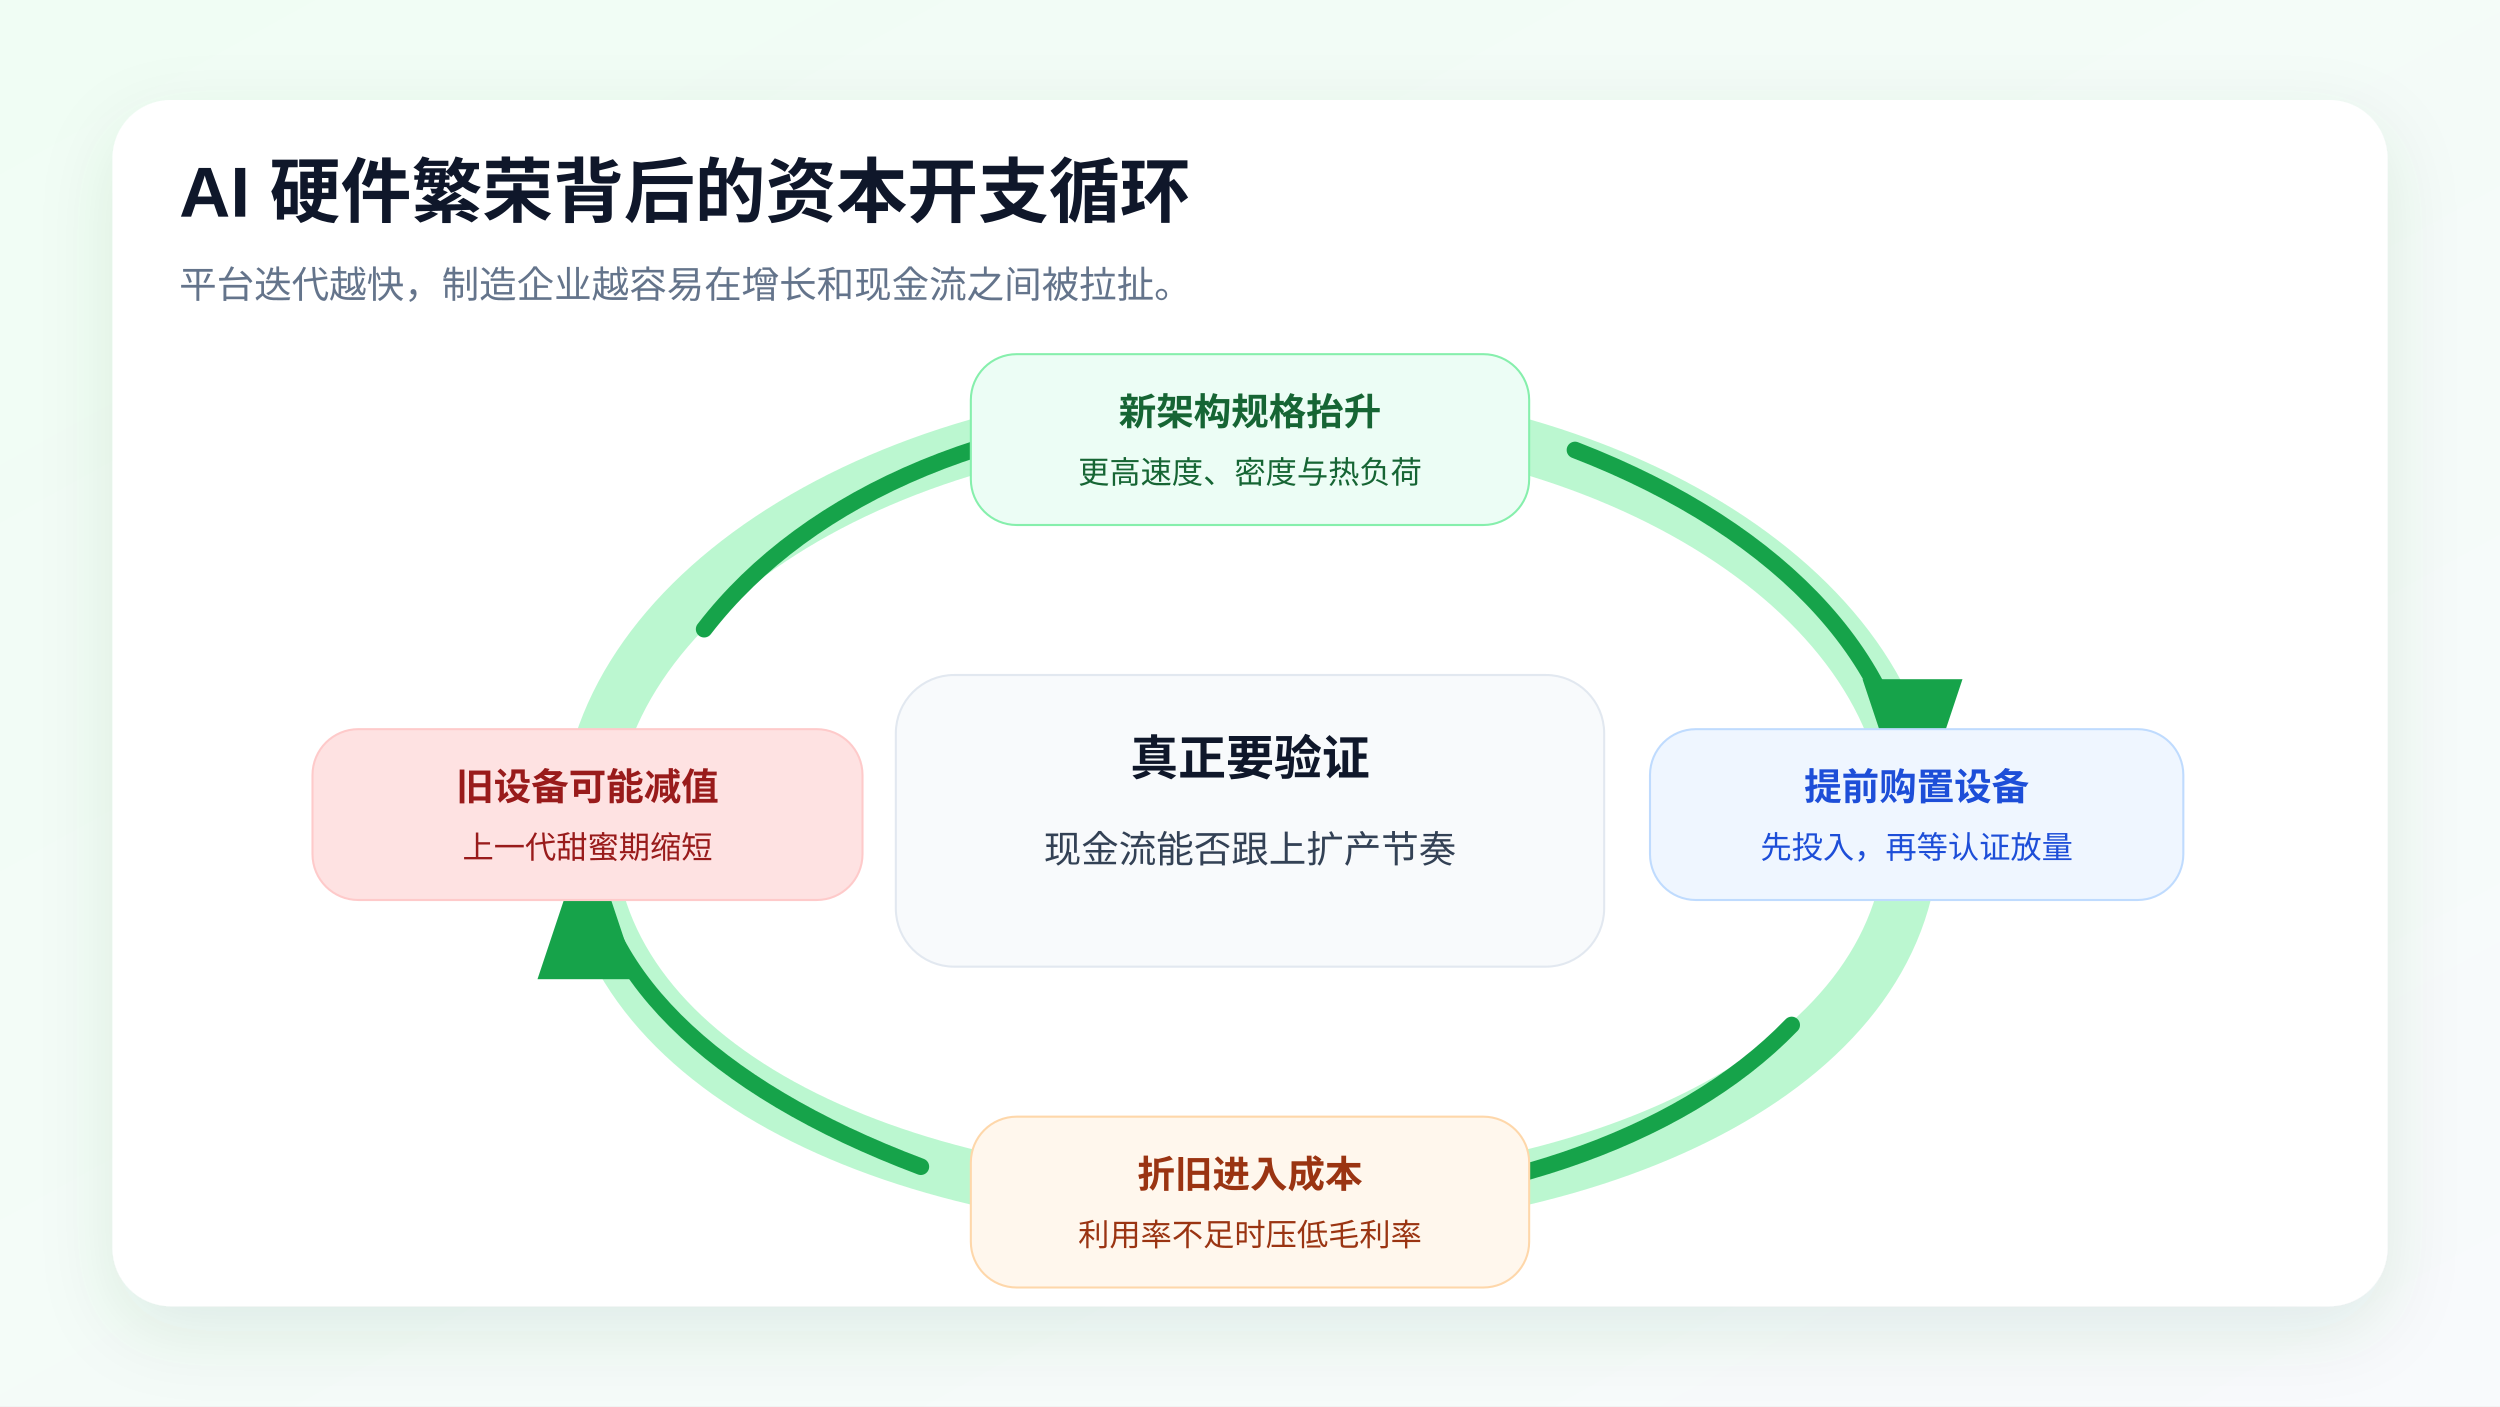
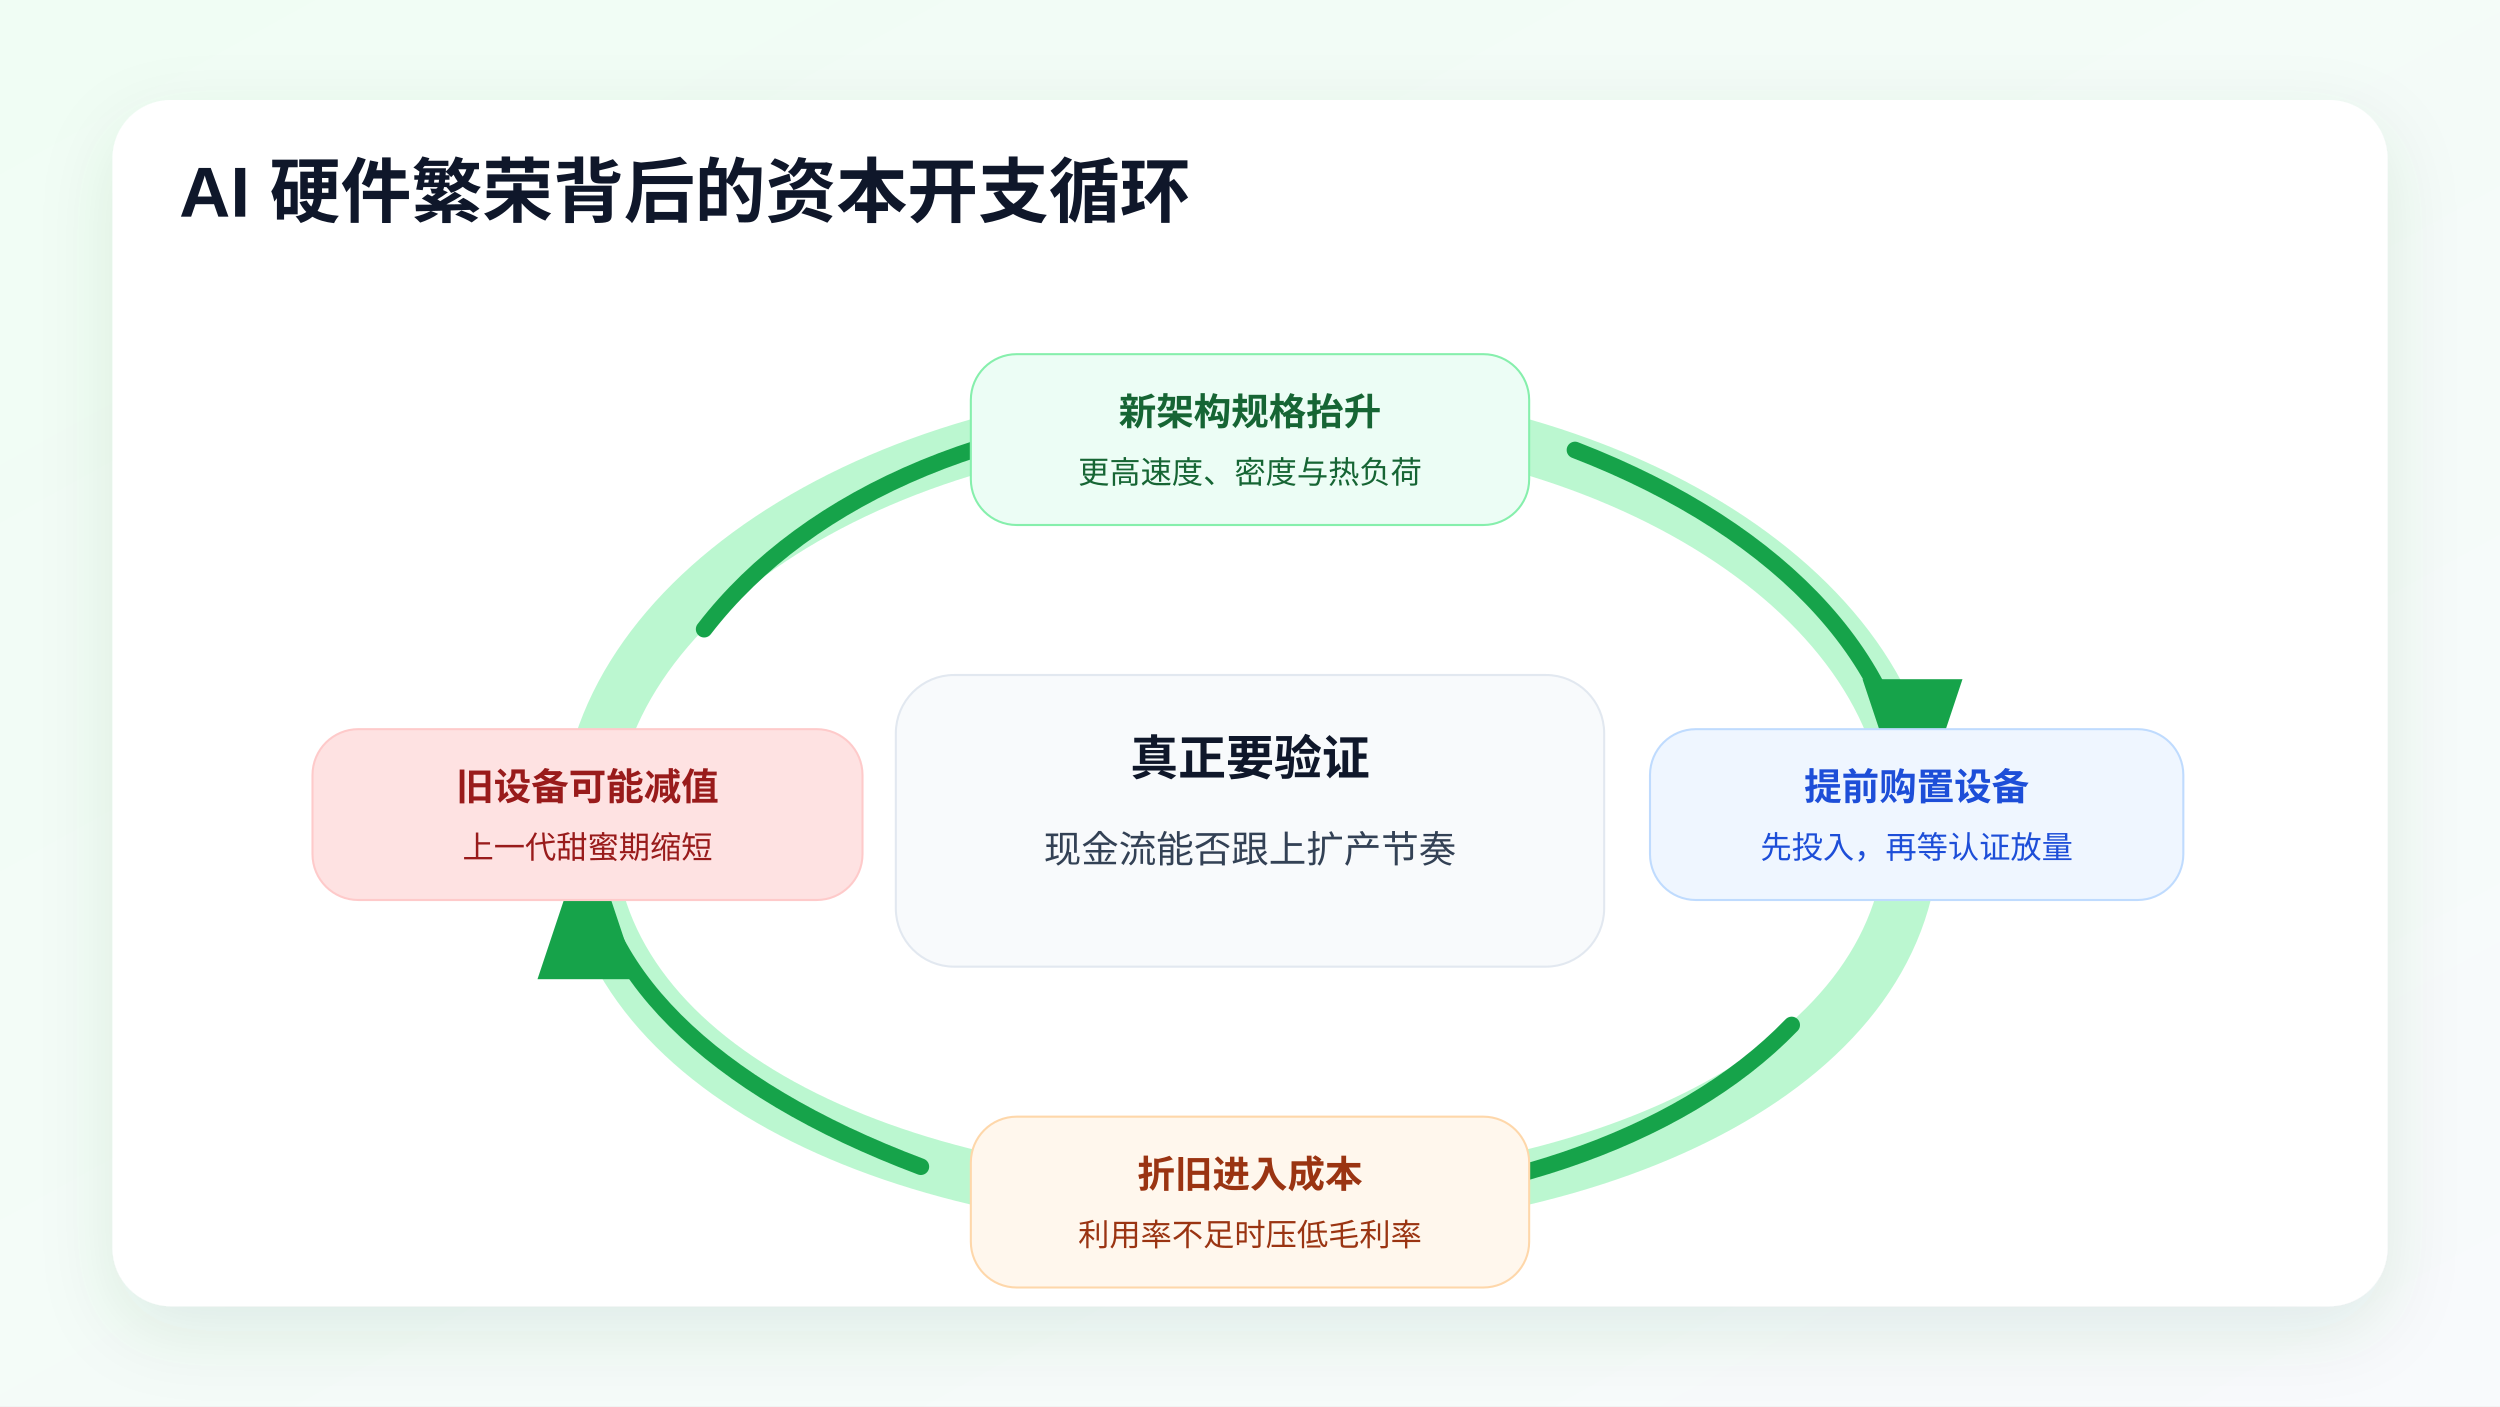
<svg xmlns="http://www.w3.org/2000/svg" width="1200" height="675" viewBox="0 0 1200 675" role="img" aria-labelledby="title desc">
  <defs>
    <linearGradient id="bg" x1="0" x2="1" y1="0" y2="1">
      <stop offset="0" stop-color="#f0fdf4" />
      <stop offset="1" stop-color="#f8fafc" />
    </linearGradient>
    <filter id="shadow" x="-20%" y="-20%" width="140%" height="140%">
      <feDropShadow dx="0" dy="12" stdDeviation="18" flood-color="#166534" flood-opacity="0.10" />
    </filter>
    <marker id="arrow" markerWidth="10" markerHeight="10" refX="9" refY="3" orient="auto" markerUnits="strokeWidth">
      <path d="M0,0 L0,6 L9,3 z" fill="#16a34a" />
    </marker>
  </defs>
  <rect width="1200" height="675" fill="url(#bg)" />
  <rect x="54" y="48" width="1092" height="579" rx="28" fill="#ffffff" filter="url(#shadow)" />
  <text x="86" y="104" font-family="PingFang SC, Microsoft YaHei, Arial, sans-serif" font-size="34" font-weight="700" fill="#0f172a">AI 硬件繁荣背后的资本开支循环</text>
-   <text x="86" y="143" font-family="PingFang SC, Microsoft YaHei, Arial, sans-serif" font-size="18" fill="#64748b">平台迭代越快，制造企业越容易在增长和现金流之间被拉扯。</text>
  <g font-family="PingFang SC, Microsoft YaHei, Arial, sans-serif">
    <path d="M600 196 C776 196 918 287 918 398 C918 509 776 580 600 580 C424 580 282 509 282 398 C282 287 424 196 600 196" fill="none" stroke="#bbf7d0" stroke-width="26" stroke-linecap="round" />
    <path d="M756 216 C857 255 918 321 918 398" fill="none" stroke="#16a34a" stroke-width="8" stroke-linecap="round" marker-end="url(#arrow)" />
    <path d="M860 492 C806 548 709 580 600 580" fill="none" stroke="#16a34a" stroke-width="8" stroke-linecap="round" marker-end="url(#arrow)" />
    <path d="M442 560 C341 522 282 465 282 398" fill="none" stroke="#16a34a" stroke-width="8" stroke-linecap="round" marker-end="url(#arrow)" />
    <path d="M338 302 C388 237 482 196 600 196" fill="none" stroke="#16a34a" stroke-width="8" stroke-linecap="round" marker-end="url(#arrow)" />
    <rect x="466" y="170" width="268" height="82" rx="22" fill="#ecfdf5" stroke="#86efac" />
    <text x="600" y="204" text-anchor="middle" font-size="18" font-weight="700" fill="#166534">新架构规格抬升</text>
    <text x="600" y="232" text-anchor="middle" font-size="15" fill="#166534">更高速度、密度与热负荷</text>
    <rect x="792" y="350" width="256" height="82" rx="22" fill="#eff6ff" stroke="#bfdbfe" />
    <text x="920" y="384" text-anchor="middle" font-size="18" font-weight="700" fill="#1d4ed8">提前购置设备</text>
    <text x="920" y="412" text-anchor="middle" font-size="15" fill="#1d4ed8">先投入，再等认证放量</text>
    <rect x="466" y="536" width="268" height="82" rx="22" fill="#fff7ed" stroke="#fed7aa" />
    <text x="600" y="570" text-anchor="middle" font-size="18" font-weight="700" fill="#9a3412">折旧进入成本</text>
    <text x="600" y="598" text-anchor="middle" font-size="15" fill="#9a3412">利用率不足时压低毛利率</text>
    <rect x="150" y="350" width="264" height="82" rx="22" fill="#fee2e2" stroke="#fecaca" />
    <text x="282" y="384" text-anchor="middle" font-size="18" font-weight="700" fill="#991b1b">旧设备可能减值</text>
    <text x="282" y="412" text-anchor="middle" font-size="15" fill="#991b1b">上一代甜蜜期缩短</text>
    <rect x="430" y="324" width="340" height="140" rx="28" fill="#f8fafc" stroke="#e2e8f0" />
    <text x="600" y="372" text-anchor="middle" font-size="23" font-weight="800" fill="#0f172a">真正要验证</text>
    <text x="600" y="414" text-anchor="middle" font-size="18" fill="#334155">现金流能否跟上扩产节奏</text>
  </g>
</svg>
